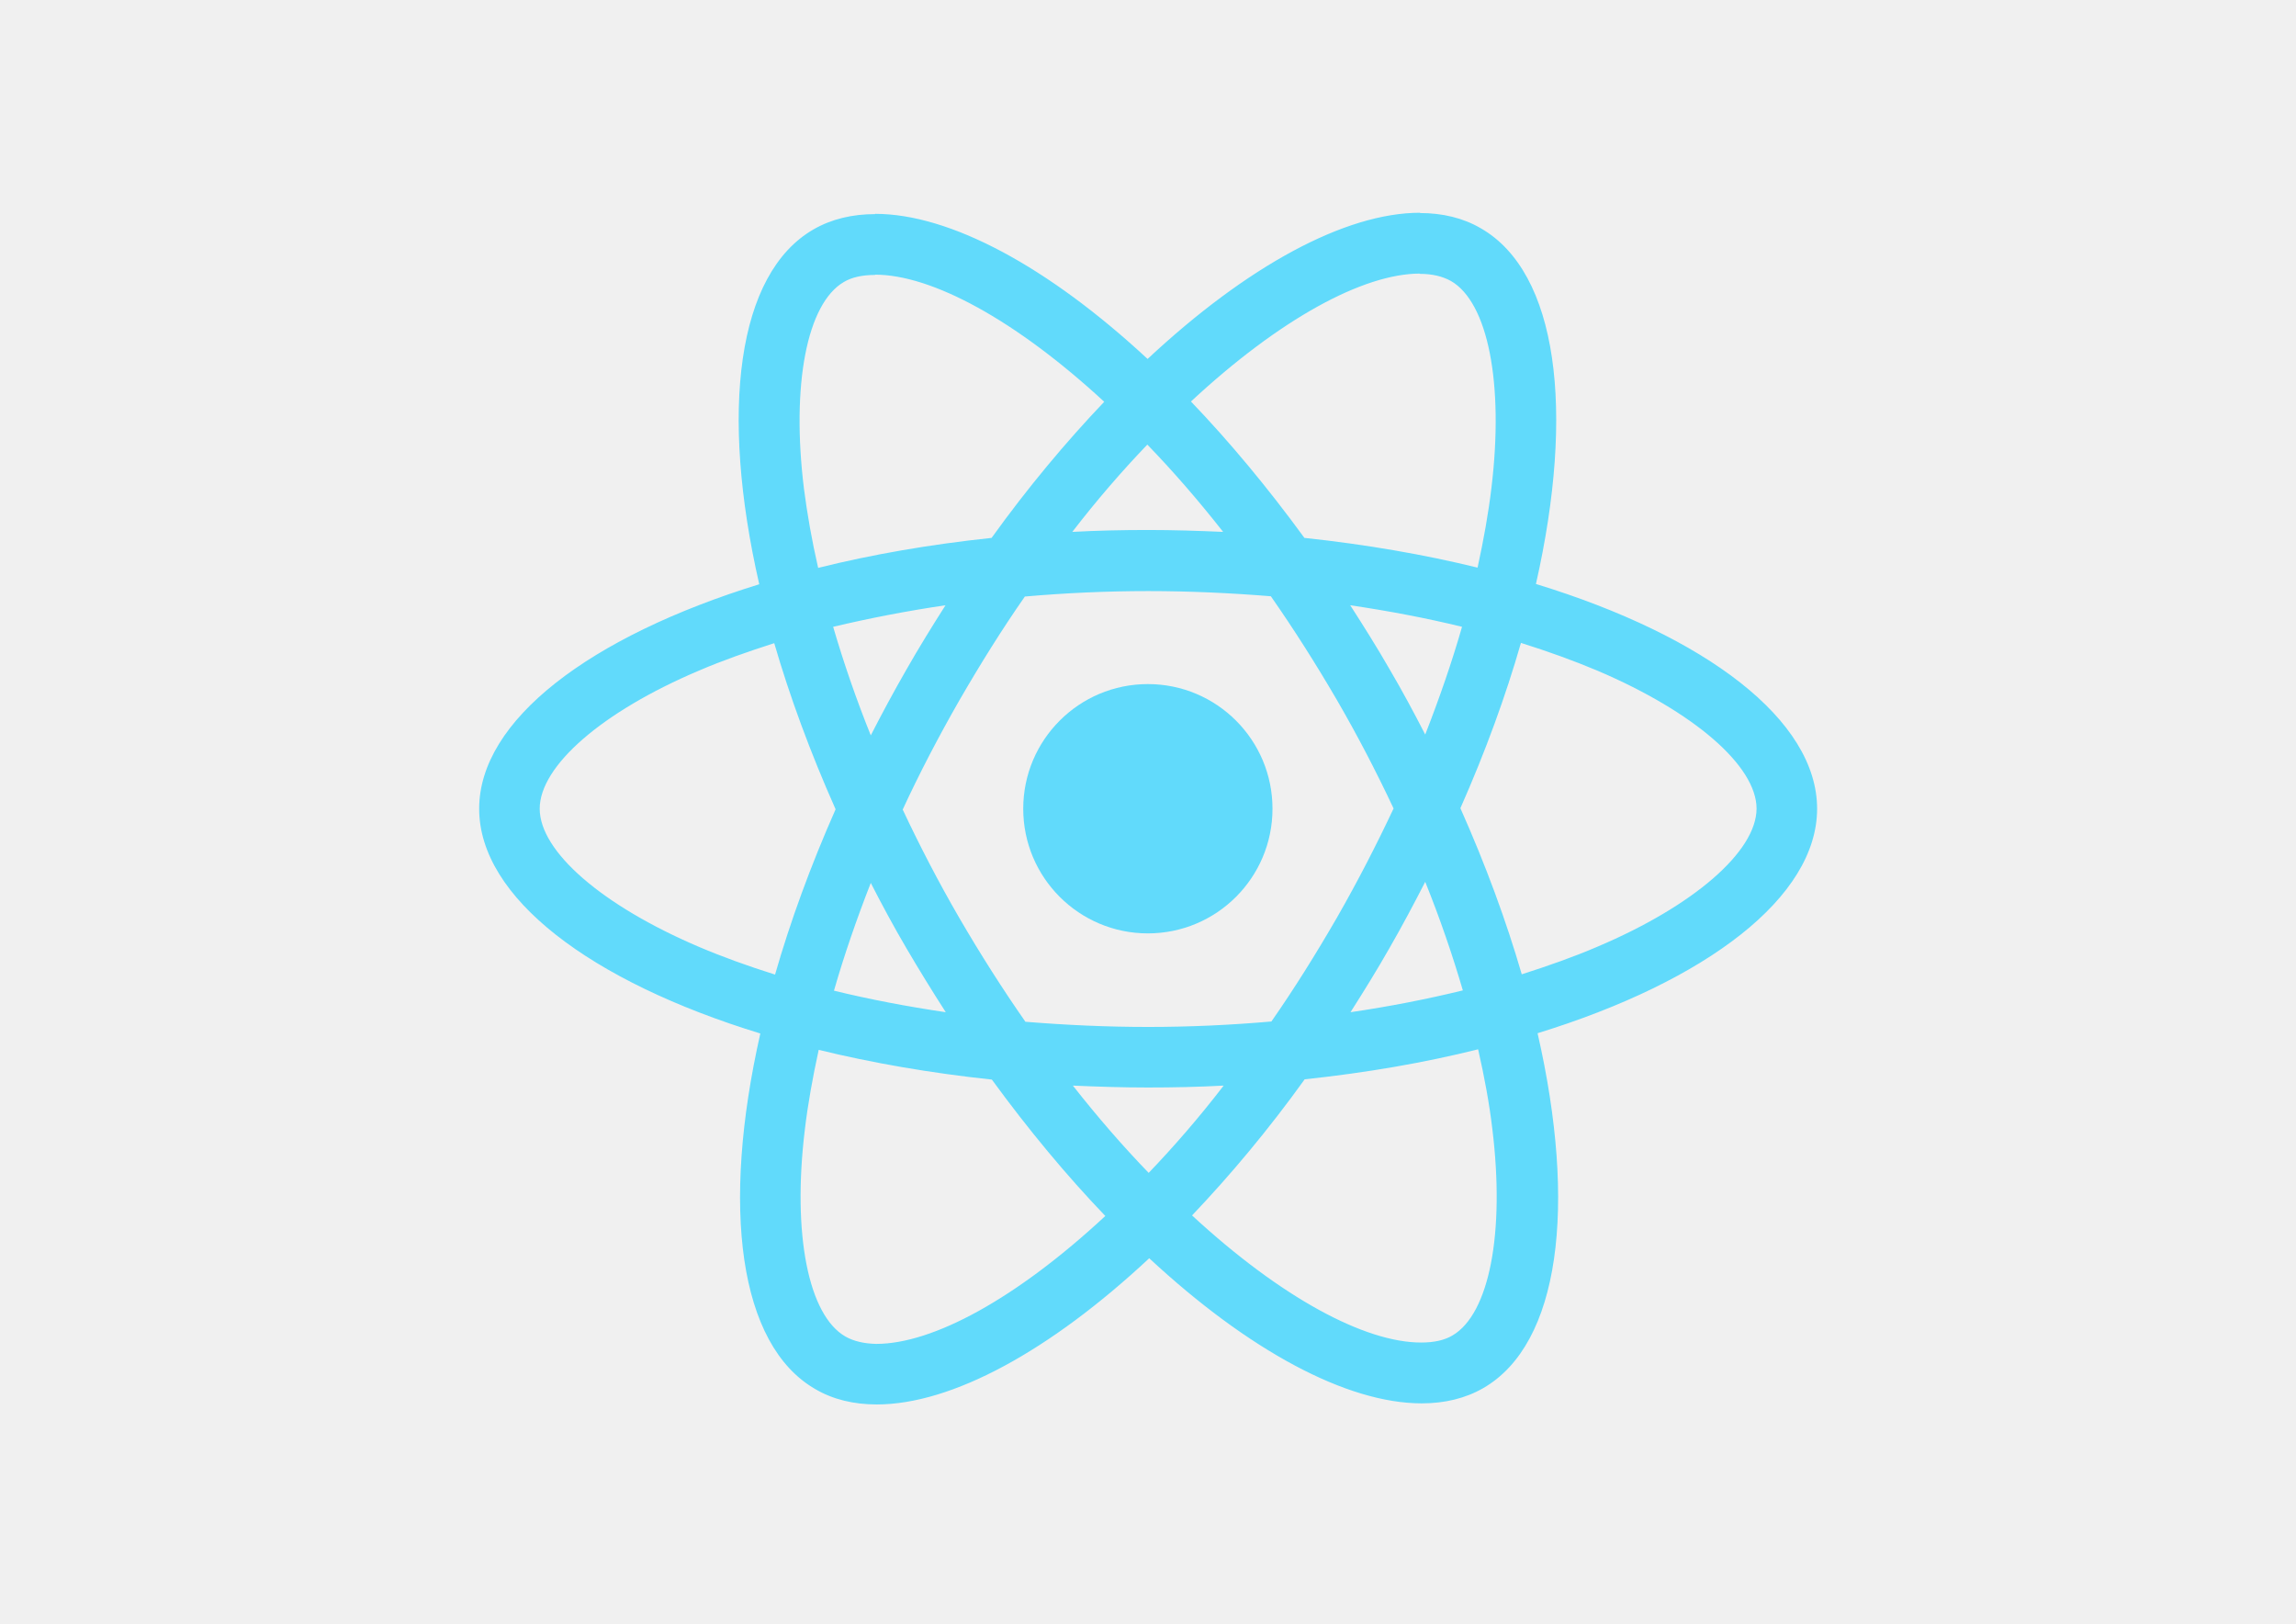
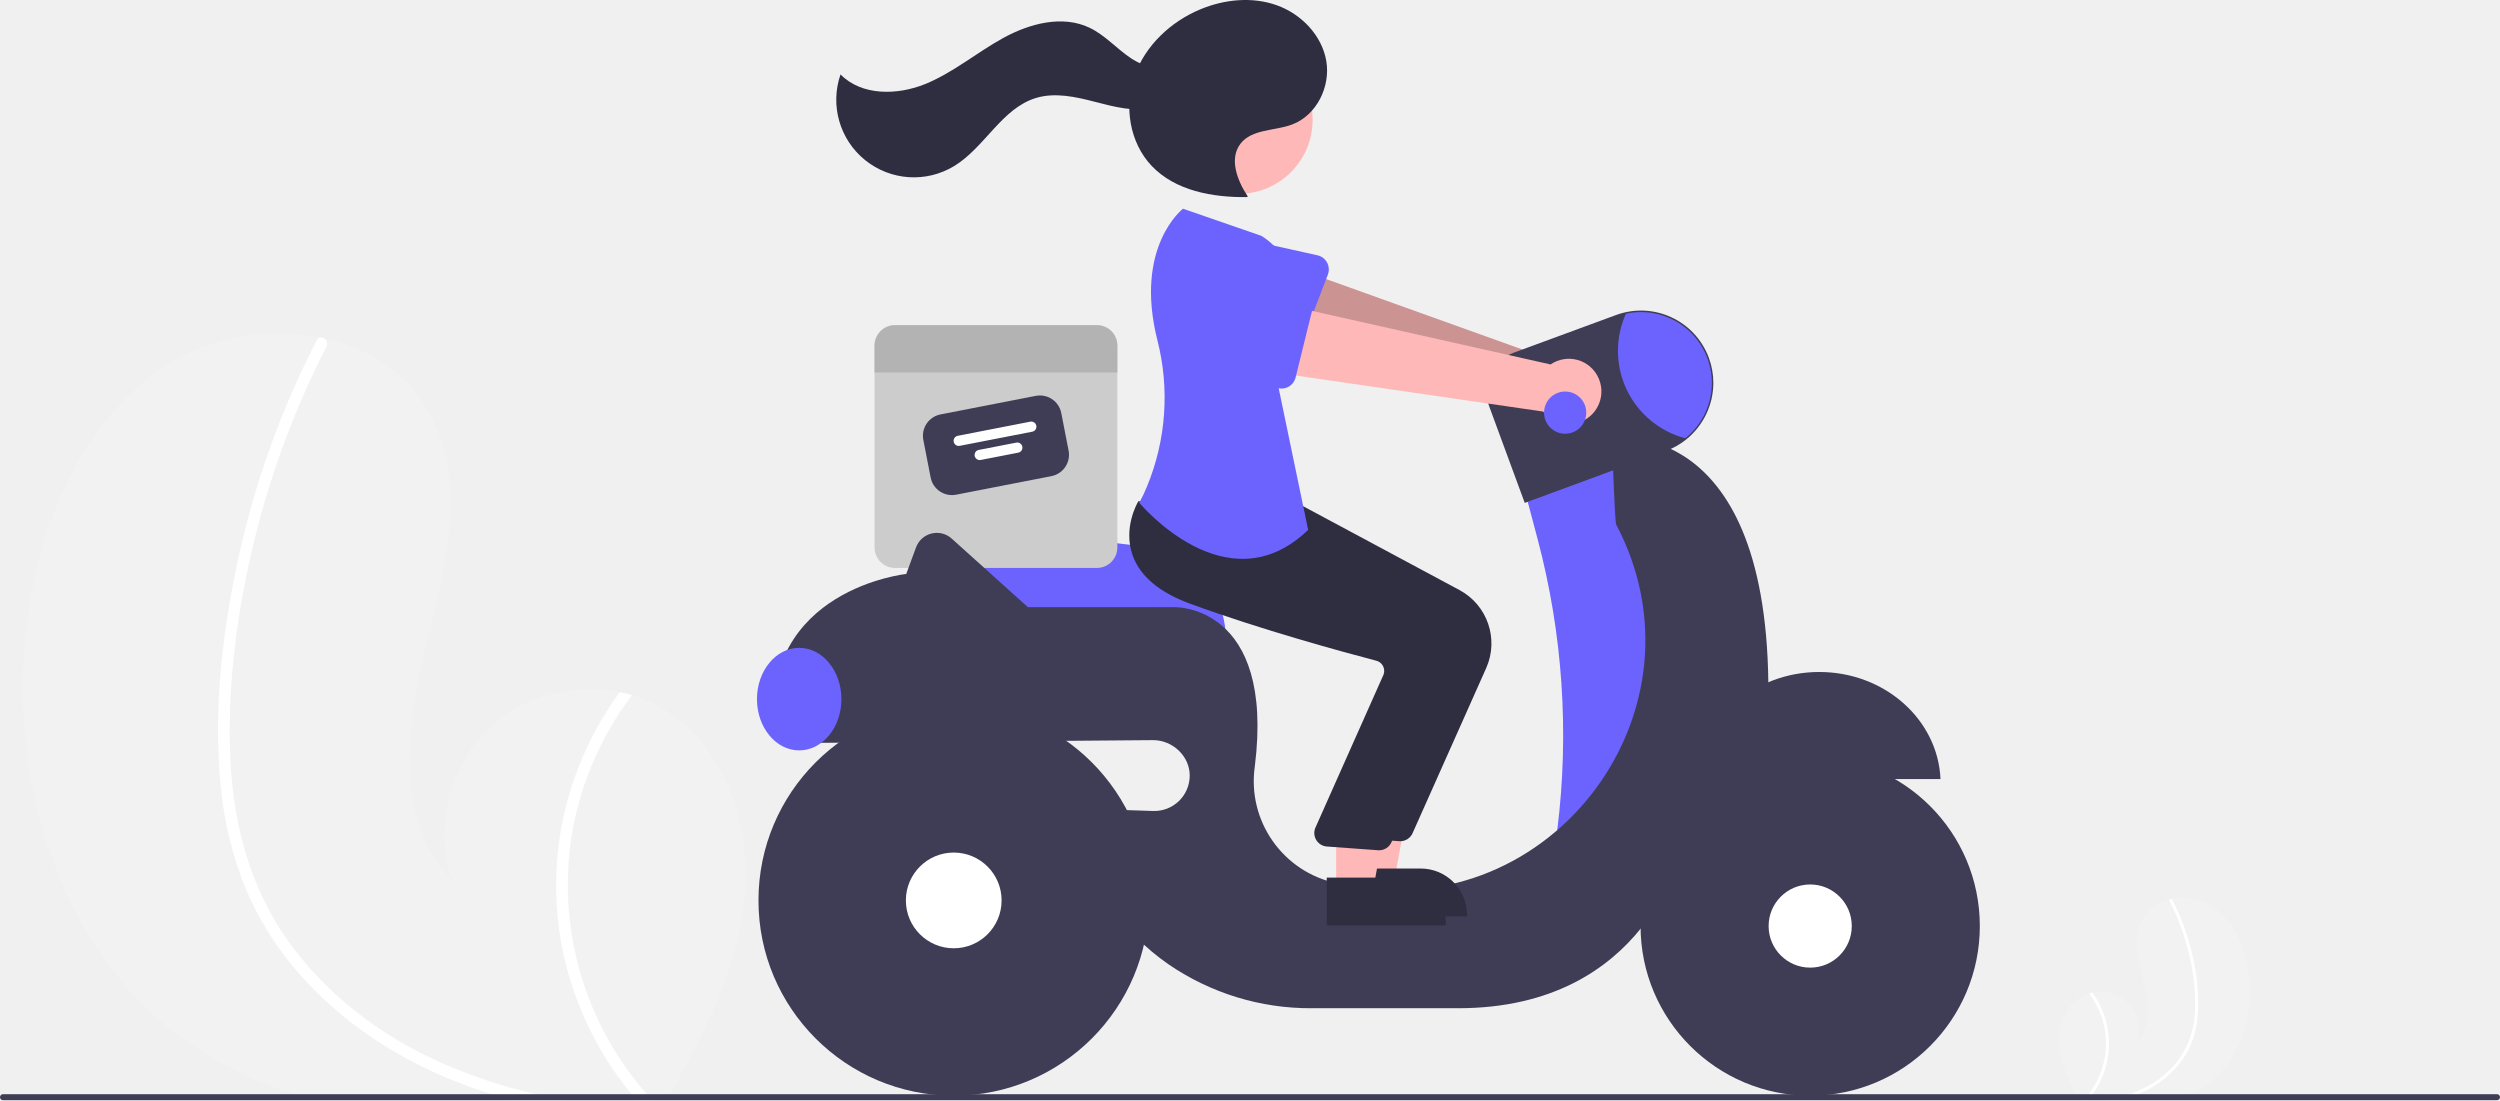
- <svg xmlns="http://www.w3.org/2000/svg" viewBox="0 0 841.9 595.3">
-   <g fill="#61DAFB">
-     <path d="M666.3 296.5c0-32.5-40.7-63.3-103.1-82.4 14.4-63.6 8-114.2-20.2-130.4-6.5-3.8-14.1-5.6-22.4-5.6v22.3c4.6 0 8.3.9 11.4 2.6 13.6 7.8 19.5 37.5 14.9 75.7-1.1 9.4-2.9 19.3-5.1 29.4-19.6-4.8-41-8.5-63.5-10.9-13.5-18.5-27.5-35.3-41.6-50 32.6-30.3 63.2-46.9 84-46.9V78c-27.5 0-63.5 19.6-99.9 53.6-36.4-33.8-72.4-53.2-99.9-53.2v22.3c20.7 0 51.4 16.5 84 46.6-14 14.7-28 31.4-41.3 49.9-22.6 2.4-44 6.1-63.6 11-2.3-10-4-19.7-5.2-29-4.7-38.2 1.1-67.9 14.6-75.8 3-1.8 6.9-2.6 11.5-2.6V78.5c-8.4 0-16 1.8-22.6 5.6-28.1 16.2-34.4 66.7-19.9 130.1-62.2 19.2-102.7 49.9-102.7 82.3 0 32.5 40.7 63.3 103.1 82.4-14.4 63.6-8 114.2 20.2 130.4 6.5 3.8 14.1 5.6 22.5 5.6 27.5 0 63.5-19.6 99.9-53.6 36.4 33.8 72.4 53.2 99.9 53.2 8.4 0 16-1.8 22.6-5.6 28.1-16.2 34.4-66.7 19.9-130.1 62-19.1 102.5-49.9 102.5-82.3zm-130.2-66.7c-3.7 12.9-8.3 26.2-13.5 39.5-4.1-8-8.4-16-13.1-24-4.6-8-9.5-15.8-14.4-23.4 14.2 2.1 27.9 4.7 41 7.9zm-45.8 106.5c-7.8 13.5-15.8 26.3-24.1 38.2-14.9 1.3-30 2-45.2 2-15.1 0-30.2-.7-45-1.9-8.3-11.9-16.4-24.6-24.2-38-7.6-13.1-14.5-26.4-20.8-39.8 6.2-13.4 13.2-26.8 20.7-39.9 7.8-13.5 15.8-26.3 24.1-38.2 14.9-1.3 30-2 45.2-2 15.1 0 30.2.7 45 1.9 8.3 11.9 16.4 24.6 24.2 38 7.6 13.1 14.5 26.4 20.8 39.8-6.3 13.4-13.2 26.8-20.7 39.9zm32.3-13c5.4 13.4 10 26.8 13.8 39.8-13.1 3.2-26.9 5.9-41.2 8 4.9-7.7 9.8-15.6 14.4-23.7 4.6-8 8.9-16.1 13-24.1zM421.2 430c-9.3-9.6-18.6-20.3-27.8-32 9 .4 18.2.7 27.5.7 9.4 0 18.7-.2 27.8-.7-9 11.7-18.3 22.4-27.5 32zm-74.4-58.9c-14.2-2.1-27.9-4.7-41-7.9 3.7-12.9 8.3-26.2 13.5-39.5 4.1 8 8.4 16 13.1 24 4.7 8 9.5 15.8 14.4 23.4zM420.7 163c9.3 9.6 18.6 20.3 27.8 32-9-.4-18.2-.7-27.5-.7-9.4 0-18.7.2-27.8.7 9-11.7 18.3-22.4 27.5-32zm-74 58.9c-4.9 7.7-9.8 15.6-14.4 23.7-4.6 8-8.9 16-13 24-5.4-13.4-10-26.8-13.8-39.8 13.1-3.1 26.9-5.8 41.2-7.9zm-90.5 125.2c-35.4-15.1-58.3-34.9-58.3-50.6 0-15.7 22.9-35.6 58.3-50.6 8.6-3.7 18-7 27.7-10.1 5.7 19.6 13.2 40 22.5 60.9-9.2 20.8-16.6 41.1-22.2 60.6-9.9-3.1-19.3-6.5-28-10.2zM310 490c-13.6-7.8-19.5-37.5-14.9-75.7 1.1-9.4 2.9-19.3 5.1-29.4 19.6 4.8 41 8.5 63.5 10.9 13.5 18.5 27.5 35.3 41.6 50-32.6 30.3-63.2 46.9-84 46.9-4.5-.1-8.3-1-11.3-2.7zm237.2-76.2c4.7 38.2-1.1 67.9-14.6 75.8-3 1.8-6.9 2.6-11.5 2.6-20.7 0-51.4-16.5-84-46.6 14-14.7 28-31.4 41.3-49.9 22.6-2.4 44-6.1 63.6-11 2.3 10.1 4.1 19.8 5.2 29.1zm38.5-66.7c-8.6 3.7-18 7-27.7 10.1-5.7-19.6-13.2-40-22.5-60.9 9.2-20.8 16.6-41.1 22.2-60.6 9.9 3.1 19.3 6.5 28.1 10.2 35.4 15.1 58.3 34.9 58.3 50.6-.1 15.7-23 35.6-58.4 50.6zM320.8 78.4z" />
-     <circle cx="420.9" cy="296.5" r="45.7" />
-     <path d="M520.5 78.1z" />
-   </g>
+ <svg xmlns="http://www.w3.org/2000/svg" data-name="Layer 1" width="829" height="364.829">
+   <path d="M246.63 300.389c-2.85 22.33-13.33 42.76-24.51 62.44-.37.67-.75 1.33-1.14 2h-116.2c-2.35-.61-4.67-1.28-6.98-2a127.027 127.027 0 0 1-36.69-18.05c-42.75-30.8-59.2-89-51.77-141.15 4.62-32.4 18.84-65.48 46.53-82.93 14.62-9.23 33.4-12.23 50.23-8.8.44.08.88.18 1.33.27 14.48 3.26 27.38 11.36 34.72 24.41 13.2 23.45 5.34 52.5-1.15 78.6-6.47 26.1-9.98 57.34 8.8 76.59-6.2-18.25-.08-40.02 14.73-52.36 11.19-9.31 26.77-12.8 40.98-9.91 1.36.29 2.7.62 4.02 1.02a44.598 44.598 0 0 1 9.17 3.84c22.15 12.37 31.12 40.86 27.93 66.03z" fill="#f2f2f2" />
+   <path d="M177.73 362.829c3.22.75 6.45 1.41 9.7 2h-17.57c-2.3-.62-4.59-1.28-6.86-2q-7.485-2.34-14.74-5.37c-19.4-8.14-37.27-20.36-50.79-36.62a103.37 103.37 0 0 1-16.02-26.17 118.856 118.856 0 0 1-8.2-33.49c-2.45-23.6.05-47.85 4.72-71.03a296.45 296.45 0 0 1 23.16-69.47q1.905-3.975 3.94-7.9a1.542 1.542 0 0 1 1.03-.88 1.777 1.777 0 0 1 1.33.27 2.106 2.106 0 0 1 .83 2.78 293.039 293.039 0 0 0-24.58 66.96c-5.32 22.67-8.34 46.39-7.31 69.7.98 21.78 6.67 43.2 19.58 61.01 11.79 16.26 28.07 29.08 46.08 37.81a169.131 169.131 0 0 0 35.7 12.4zm38.56 2h-5.18c-.58-.66-1.14-1.33-1.69-2a110.411 110.411 0 0 1-23.24-49.66 107.734 107.734 0 0 1 9.29-67.05 110.24 110.24 0 0 1 10.04-16.62c1.36.29 2.7.62 4.02 1.02a106.056 106.056 0 0 0-19.77 45.34 105.095 105.095 0 0 0 24.74 86.97c.58.67 1.18 1.34 1.79 2z" fill="#fff" />
+   <path d="M682.93 347.822c.752 5.893 3.517 11.285 6.468 16.48.098.176.198.35.3.527h30.668c.62-.16 1.233-.338 1.842-.528a33.525 33.525 0 0 0 9.684-4.763c11.282-8.13 15.624-23.49 13.663-37.253-1.22-8.55-4.973-17.28-12.28-21.886a18.437 18.437 0 0 0-13.257-2.323c-.116.021-.233.048-.351.071a13.68 13.68 0 0 0-9.163 6.443c-3.484 6.189-1.41 13.855.303 20.744 1.708 6.888 2.634 15.133-2.322 20.213a12.644 12.644 0 0 0-14.703-16.434c-.36.077-.713.164-1.061.27a11.77 11.77 0 0 0-2.42 1.013c-5.846 3.264-8.214 10.783-7.372 17.426z" fill="#f2f2f2" />
+   <path d="M701.113 364.301a53.01 53.01 0 0 1-2.56.528h4.637a42.943 42.943 0 0 0 1.81-.528q1.976-.617 3.891-1.417a34.9 34.9 0 0 0 13.404-9.665 27.282 27.282 0 0 0 4.228-6.906 31.368 31.368 0 0 0 2.164-8.84 62.858 62.858 0 0 0-1.245-18.745 78.238 78.238 0 0 0-6.113-18.335q-.502-1.049-1.04-2.085a.407.407 0 0 0-.271-.232.47.47 0 0 0-.351.071.556.556 0 0 0-.22.734 77.338 77.338 0 0 1 6.488 17.672 68.022 68.022 0 0 1 1.93 18.395 29.35 29.35 0 0 1-5.168 16.102 32.486 32.486 0 0 1-12.162 9.979 44.637 44.637 0 0 1-9.422 3.272zm-10.176.528h1.367c.153-.174.3-.35.446-.528a29.14 29.14 0 0 0 6.133-13.106 28.433 28.433 0 0 0-2.452-17.696 29.095 29.095 0 0 0-2.65-4.386c-.358.077-.712.164-1.06.27a27.99 27.99 0 0 1 5.217 11.965 27.737 27.737 0 0 1-6.529 22.953c-.153.177-.311.354-.472.528z" fill="#fff" />
+   <path d="M406.51 212.508h-95.981l-1.018-29.51a8.86 8.86 0 0 1 9.931-9.1l55.855 6.84h.006a31.29 31.29 0 0 1 31.207 31.27z" fill="#6c63ff" />
+   <path d="M363.73 107.829H296.79a6.777 6.777 0 0 0-6.78 6.779v66.942a6.777 6.777 0 0 0 6.78 6.779h66.942a6.777 6.777 0 0 0 6.779-6.779v-66.942a6.777 6.777 0 0 0-6.78-6.779z" fill="#ccc" />
+   <path d="M348.654 157.886l-31.606 6.155a7.21 7.21 0 0 1-8.446-5.693l-2.43-12.477a7.21 7.21 0 0 1 5.693-8.446l31.606-6.155a7.21 7.21 0 0 1 8.447 5.693l2.43 12.476a7.21 7.21 0 0 1-5.694 8.447z" fill="#3f3d56" />
+   <path d="M342.331 143.146l-24.12 4.698a1.695 1.695 0 0 1-.648-3.327l24.12-4.698a1.695 1.695 0 0 1 .648 3.327zm-4.688 6.956l-12.477 2.43a1.695 1.695 0 0 1-.647-3.327l12.476-2.43a1.695 1.695 0 1 1 .648 3.327z" fill="#fff" />
+   <path d="M370.51 114.608v8.897h-80.5v-8.897a6.777 6.777 0 0 1 6.779-6.779h66.942a6.777 6.777 0 0 1 6.779 6.779z" fill="#b3b3b3" />
+   <path d="M531.26 126.292a10.743 10.743 0 0 0-15.193-6.365l-92.096-33.043-4.057 23.007 91.804 25.246a10.8 10.8 0 0 0 19.543-8.845z" fill="#ffb8b8" />
+   <path d="M531.26 126.292a10.743 10.743 0 0 0-15.193-6.365l-92.096-33.043-4.057 23.007 91.804 25.246a10.8 10.8 0 0 0 19.543-8.845z" opacity=".2" />
+   <path d="M440.317 91.076l-8.696 22.72a4.817 4.817 0 0 1-6.861 2.476l-21.137-11.896a13.377 13.377 0 0 1 9.638-24.958l23.602 5.234a4.817 4.817 0 0 1 3.454 6.424zm98.193 56.253l-33 15 4.332 16.311a253.735 253.735 0 0 1 6.54 96.65l24.128 5.039 20-51-7-58z" fill="#6c63ff" />
+   <path d="M603.26 222.829c-21.682 0-39.352 15.762-40.21 35.5h80.419c-.858-19.738-18.527-35.5-40.21-35.5z" fill="#3f3d56" />
+   <path d="M586.381 226.23c-1.128-89.098-51.871-80.901-51.871-80.901s.949 27.733 1.405 28.596c32.335 61.18-21.03 132.904-88.96 119.709q-1.921-.373-3.691-.757a34.581 34.581 0 0 1-27.164-38.763c6.692-53.736-26.59-52.785-26.59-52.785h-48.667l-25.273-22.746a7.347 7.347 0 0 0-11.809 2.921l-3.251 8.825s-48 5-44 52h14.84a29.967 29.967 0 0 0 .16 4l110.75-.9c6.493-.053 12.223 5.207 12.25 11.7a11.753 11.753 0 0 1-12.145 11.795l-17.855-.595c-5.5 24.5 8 41 22.875 51.375a83.148 83.148 0 0 0 47.617 14.625h48.508c63 0 74-53 74-53 33-14 28.871-55.098 28.871-55.098z" fill="#3f3d56" />
+   <circle cx="600.26" cy="307.079" r="56.25" fill="#3f3d56" />
+   <circle cx="600.26" cy="307.079" r="13.787" fill="#fff" />
+   <circle cx="316.26" cy="298.579" r="64.75" fill="#3f3d56" />
+   <circle cx="316.26" cy="298.579" r="15.87" fill="#fff" />
+   <path d="M505.604 166.761l-11.874-32.25a13.638 13.638 0 0 1 8.087-17.51l34.04-12.531a23.998 23.998 0 0 1 30.812 14.227 23.845 23.845 0 0 1 1.48 8.292 24.189 24.189 0 0 1-8.987 18.73 23.813 23.813 0 0 1-6.72 3.79z" fill="#3f3d56" />
+   <path d="M567.65 126.989a23.55 23.55 0 0 1-8.8 18.34 29.988 29.988 0 0 1-19.7-41.3 23.505 23.505 0 0 1 28.5 22.96z" fill="#6c63ff" />
+   <ellipse cx="265.01" cy="231.829" rx="14" ry="17" fill="#6c63ff" />
+   <path fill="#ffb8b8" d="M450.071 292.005L462.331 292.005 468.164 260.208 450.069 260.209 450.071 292.005z" />
+   <path d="M446.944 288.002H471.088a15.386 15.386 0 0 1 15.387 15.386v.5l-39.53.001zm17.357-9.047q-.214 0-.43-.021l-16.966-1.235a4.5 4.5 0 0 1-3.81-6.03l22.707-51.014a3.498 3.498 0 0 0-.196-2.8 3.45 3.45 0 0 0-2.212-1.759c-10.677-2.79-38.072-10.223-61.786-18.918-10.16-3.725-16.559-9.11-19.019-16.002-3.243-9.087 1.555-17.374 1.76-17.721l.162-.273 22.314 2.028 24.191 2.058 53.014 28.428a20.086 20.086 0 0 1 8.818 25.784l-24.44 54.808a4.497 4.497 0 0 1-4.107 2.667z" fill="#2f2e41" />
+   <circle cx="410.705" cy="39.72" r="24.561" fill="#ffb8b8" />
+   <path fill="#ffb8b8" d="M443.071 295.005L455.331 295.005 461.164 263.208 443.069 263.209 443.071 295.005z" />
+   <path d="M439.944 291.002H464.088a15.386 15.386 0 0 1 15.387 15.386v.5l-39.53.001zm17.357-9.047q-.214 0-.43-.021l-16.966-1.235a4.5 4.5 0 0 1-3.81-6.03l22.707-51.014a3.498 3.498 0 0 0-.196-2.8 3.45 3.45 0 0 0-2.212-1.759c-10.677-2.79-38.072-10.223-61.786-18.918-10.16-3.725-16.559-9.11-19.019-16.002-3.243-9.087 1.555-17.374 1.76-17.721l.162-.273 22.314 2.028 24.191 2.058 53.014 28.428a20.086 20.086 0 0 1 8.818 25.784l-24.44 54.808a4.497 4.497 0 0 1-4.107 2.667z" fill="#2f2e41" />
+   <path d="M418.28 78.208l-26-9s-16.322 12.54-8.48 43.649a77.012 77.012 0 0 1-3.401 48.32 49.779 49.779 0 0 1-2.619 5.531s29 35 56 9l-10.5-50.5s16.5-33.5-5-47z" fill="#6c63ff" />
+   <path d="M413.755 65.117c-3.496-5.233-6.255-12.488-2.406-17.466 3.8-4.915 11.292-4.19 17.11-6.365 8.105-3.029 12.805-12.55 11.339-21.076s-8.31-15.594-16.464-18.486S405.985-.228 398 3.103c-9.83 4.1-18.261 12.03-21.797 22.076s-1.646 22.108 5.69 29.83c7.863 8.278 20.205 10.484 31.622 10.35" fill="#2f2e41" />
+   <path d="M390.908 20.484c-4.405 3.586-11.125 1.993-15.854-1.154s-8.565-7.628-13.68-10.096c-9.02-4.35-19.925-1.458-28.702 3.36s-16.56 11.476-25.832 15.257-21.104 3.968-28.125-3.172a25.732 25.732 0 0 0 37.71 30.372c10.16-6.189 15.772-19.164 27.166-22.58 6.306-1.89 13.077-.368 19.45 1.281s13.017 3.43 19.449 2.027 12.447-7.183 11.629-13.715z" fill="#2f2e41" />
+   <path d="M530.038 125.291a10.743 10.743 0 0 0-15.862-4.441l-95.47-21.428-1.187 23.332 94.217 13.726a10.8 10.8 0 0 0 18.302-11.189z" fill="#ffb8b8" />
+   <path d="M435.445 101.566l-5.827 23.62a4.817 4.817 0 0 1-6.503 3.303l-22.442-9.198a13.377 13.377 0 0 1 6.484-25.957l24.068 2.283a4.817 4.817 0 0 1 4.22 5.949z" fill="#6c63ff" />
+   <circle cx="519.01" cy="136.829" r="7" fill="#6c63ff" />
+   <path d="M829 363.829a1.003 1.003 0 0 1-1 1H1a1 1 0 0 1 0-2h827a1.003 1.003 0 0 1 1 1z" fill="#3f3d56" />
</svg>
